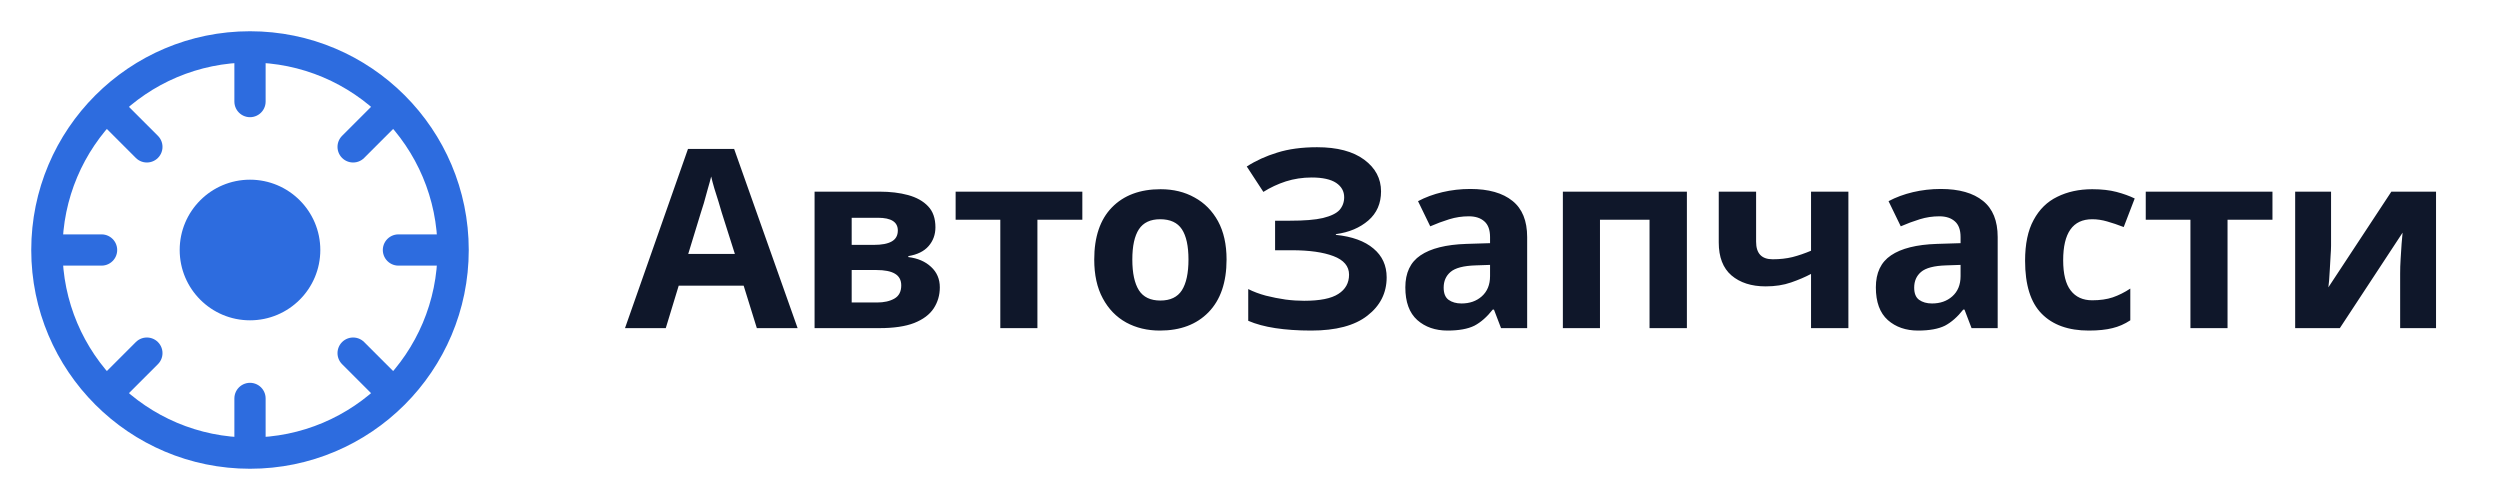
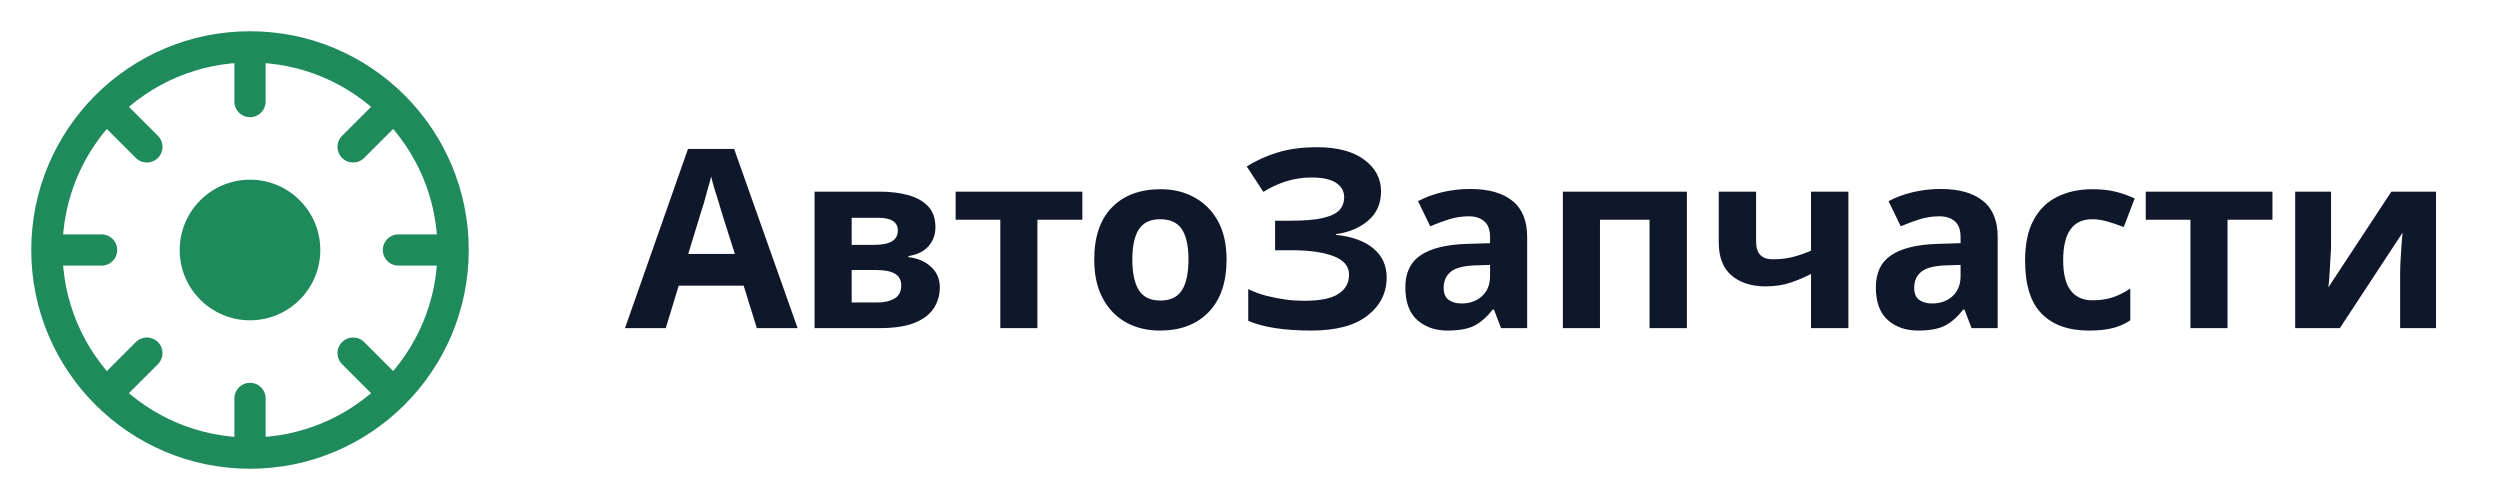
<svg xmlns="http://www.w3.org/2000/svg" width="160" height="32" viewBox="0 0 160 32" fill="none">
  <g>
-     <circle cx="16" cy="16" r="13" stroke="#2D6CDF" stroke-width="2" />
-     <circle cx="16" cy="16" r="4.5" fill="#2D6CDF" />
-     <path d="M16 3.5v3M16 25.5v3M3.5 16h3M25.5 16h3M7.3 7.3l2.1 2.1M22.6 22.6l2.1 2.1M7.3 24.7l2.1-2.1M22.6 9.4l2.1-2.1" stroke="#2D6CDF" stroke-width="2" stroke-linecap="round" />
+     <circle cx="16" cy="16" r="13" stroke="#1F8A5B" stroke-width="2" />
+     <circle cx="16" cy="16" r="4.5" fill="#1F8A5B" />
+     <path d="M16 3.5v3M16 25.5v3M3.5 16h3M25.5 16h3M7.3 7.3l2.1 2.1M22.6 22.6l2.1 2.1M7.3 24.7l2.1-2.1M22.6 9.4l2.1-2.1" stroke="#1F8A5B" stroke-width="2" stroke-linecap="round" />
  </g>
  <text x="40" y="21" font-family="'IBM Plex Sans', system-ui, sans-serif" font-size="16" font-weight="600" fill="#0F172A" letter-spacing="-0.01em">АвтоЗапчасти</text>
</svg>
